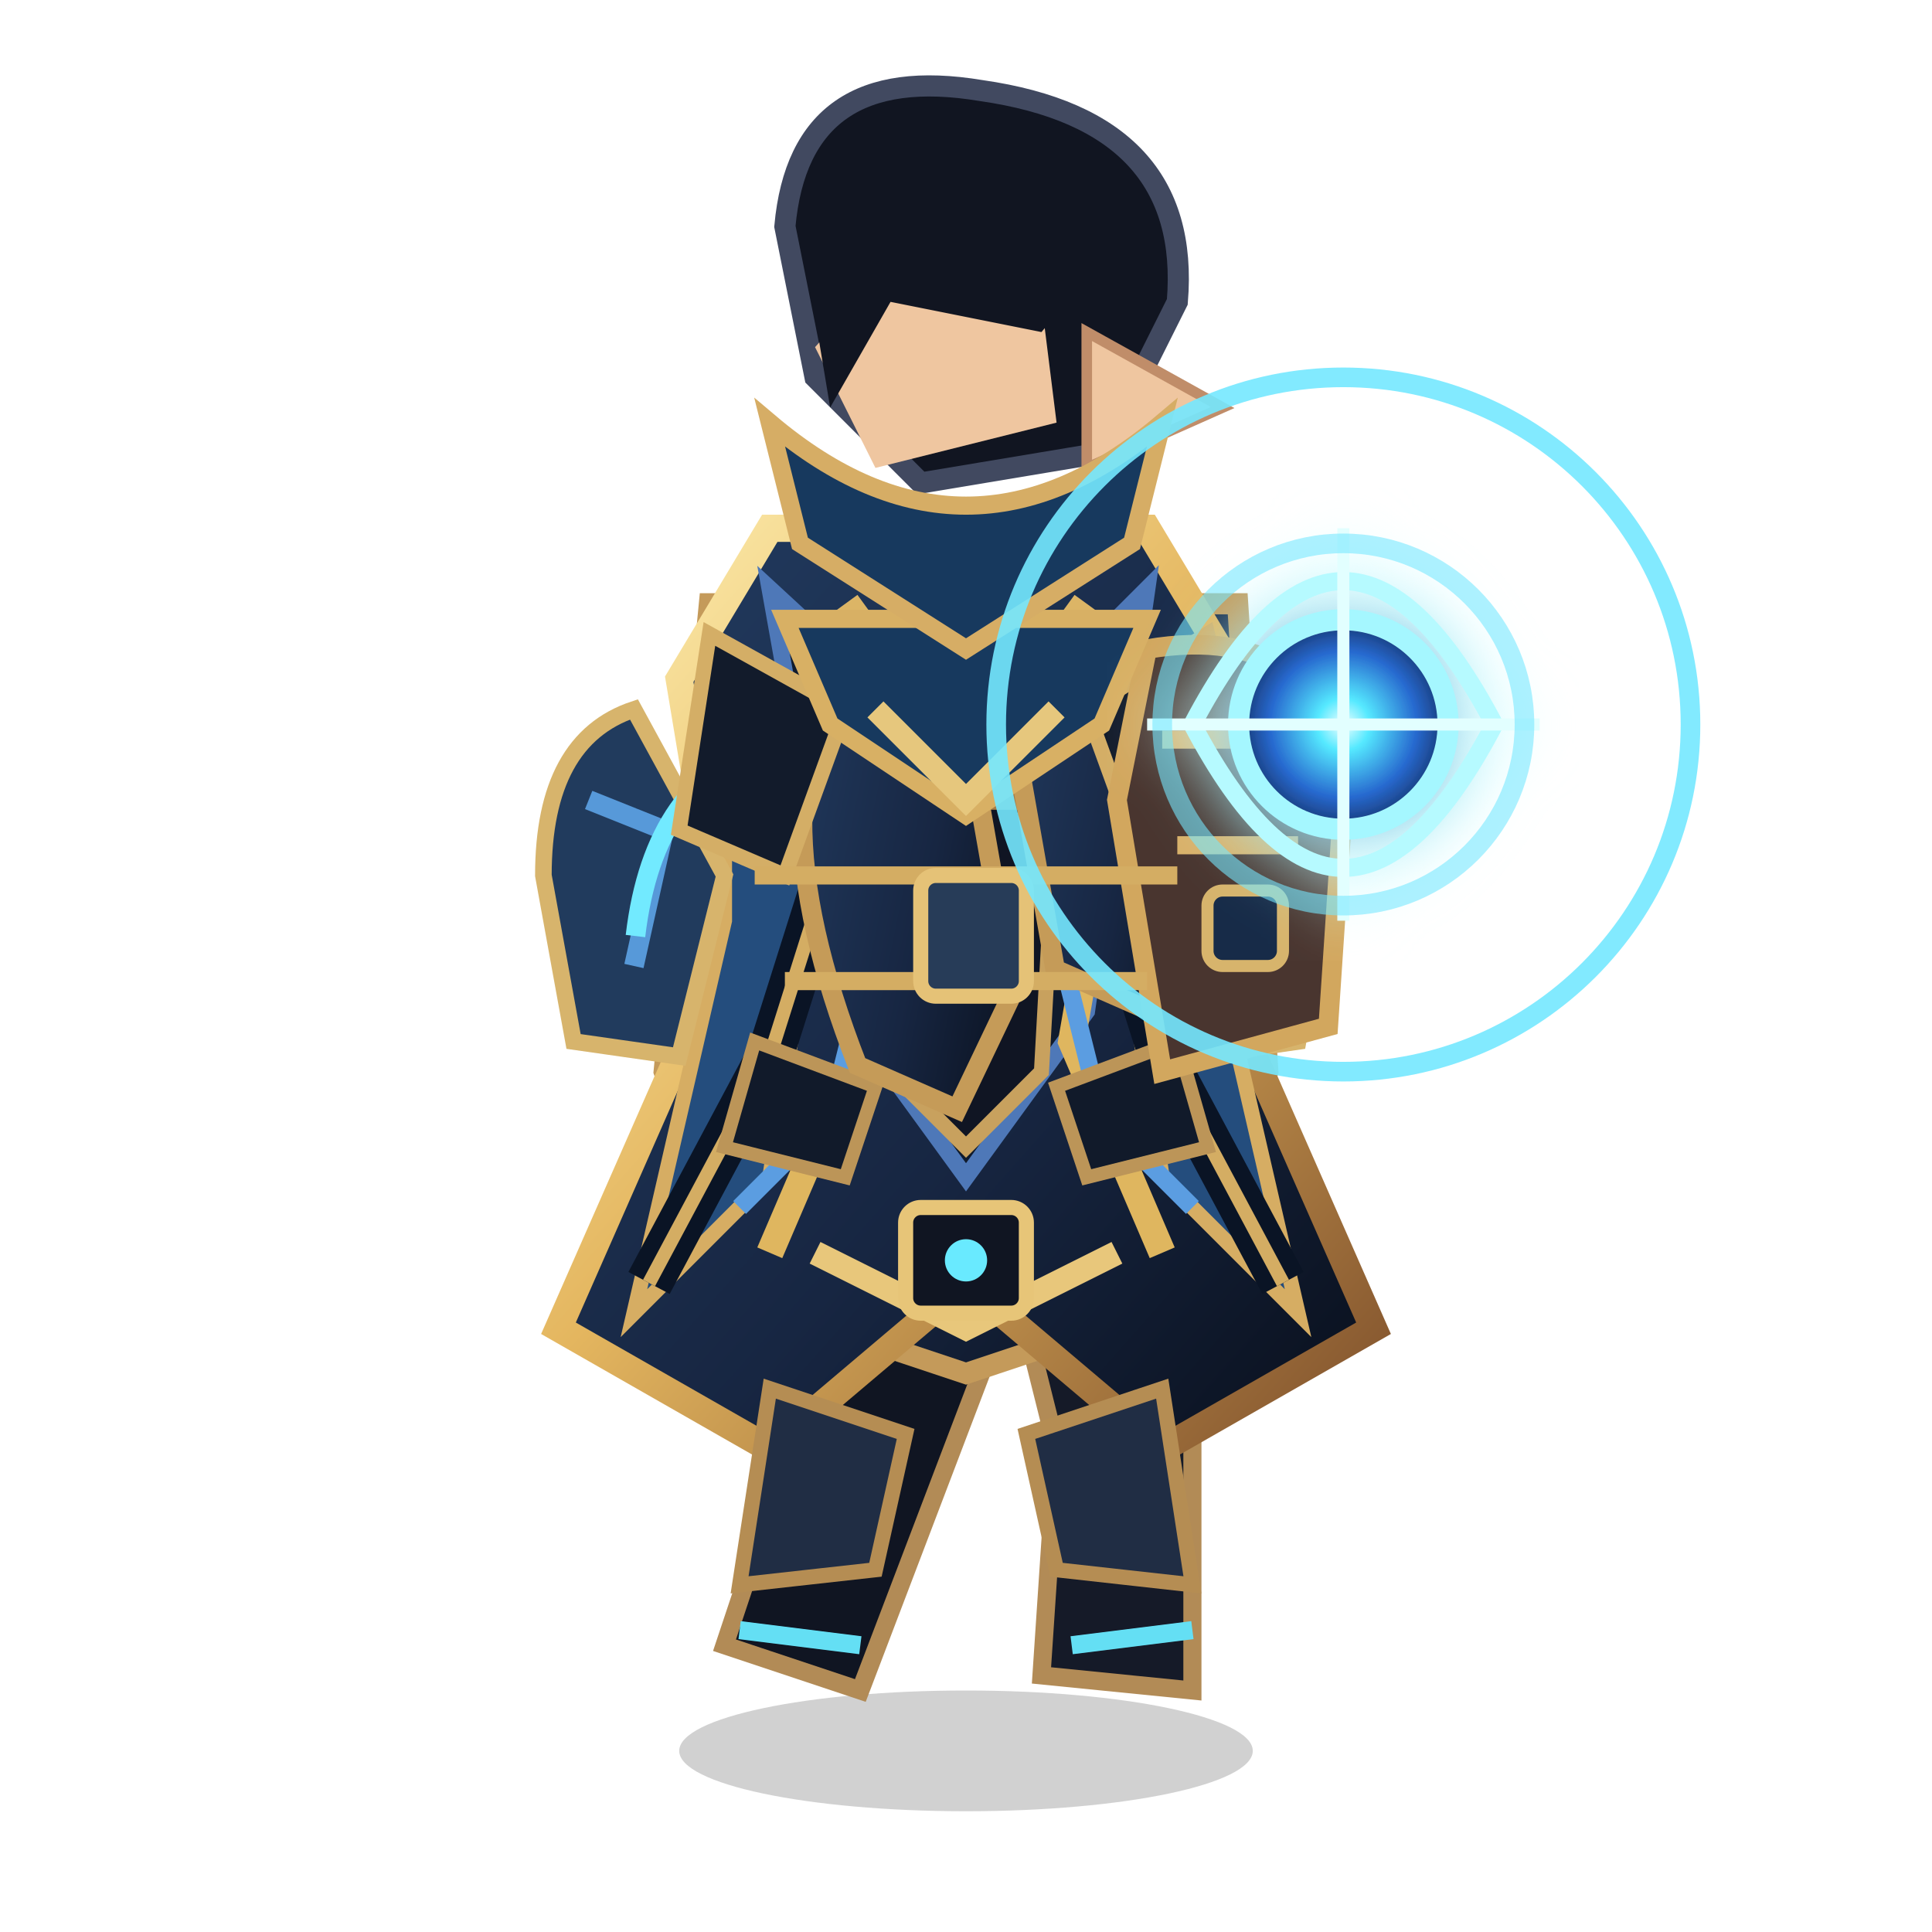
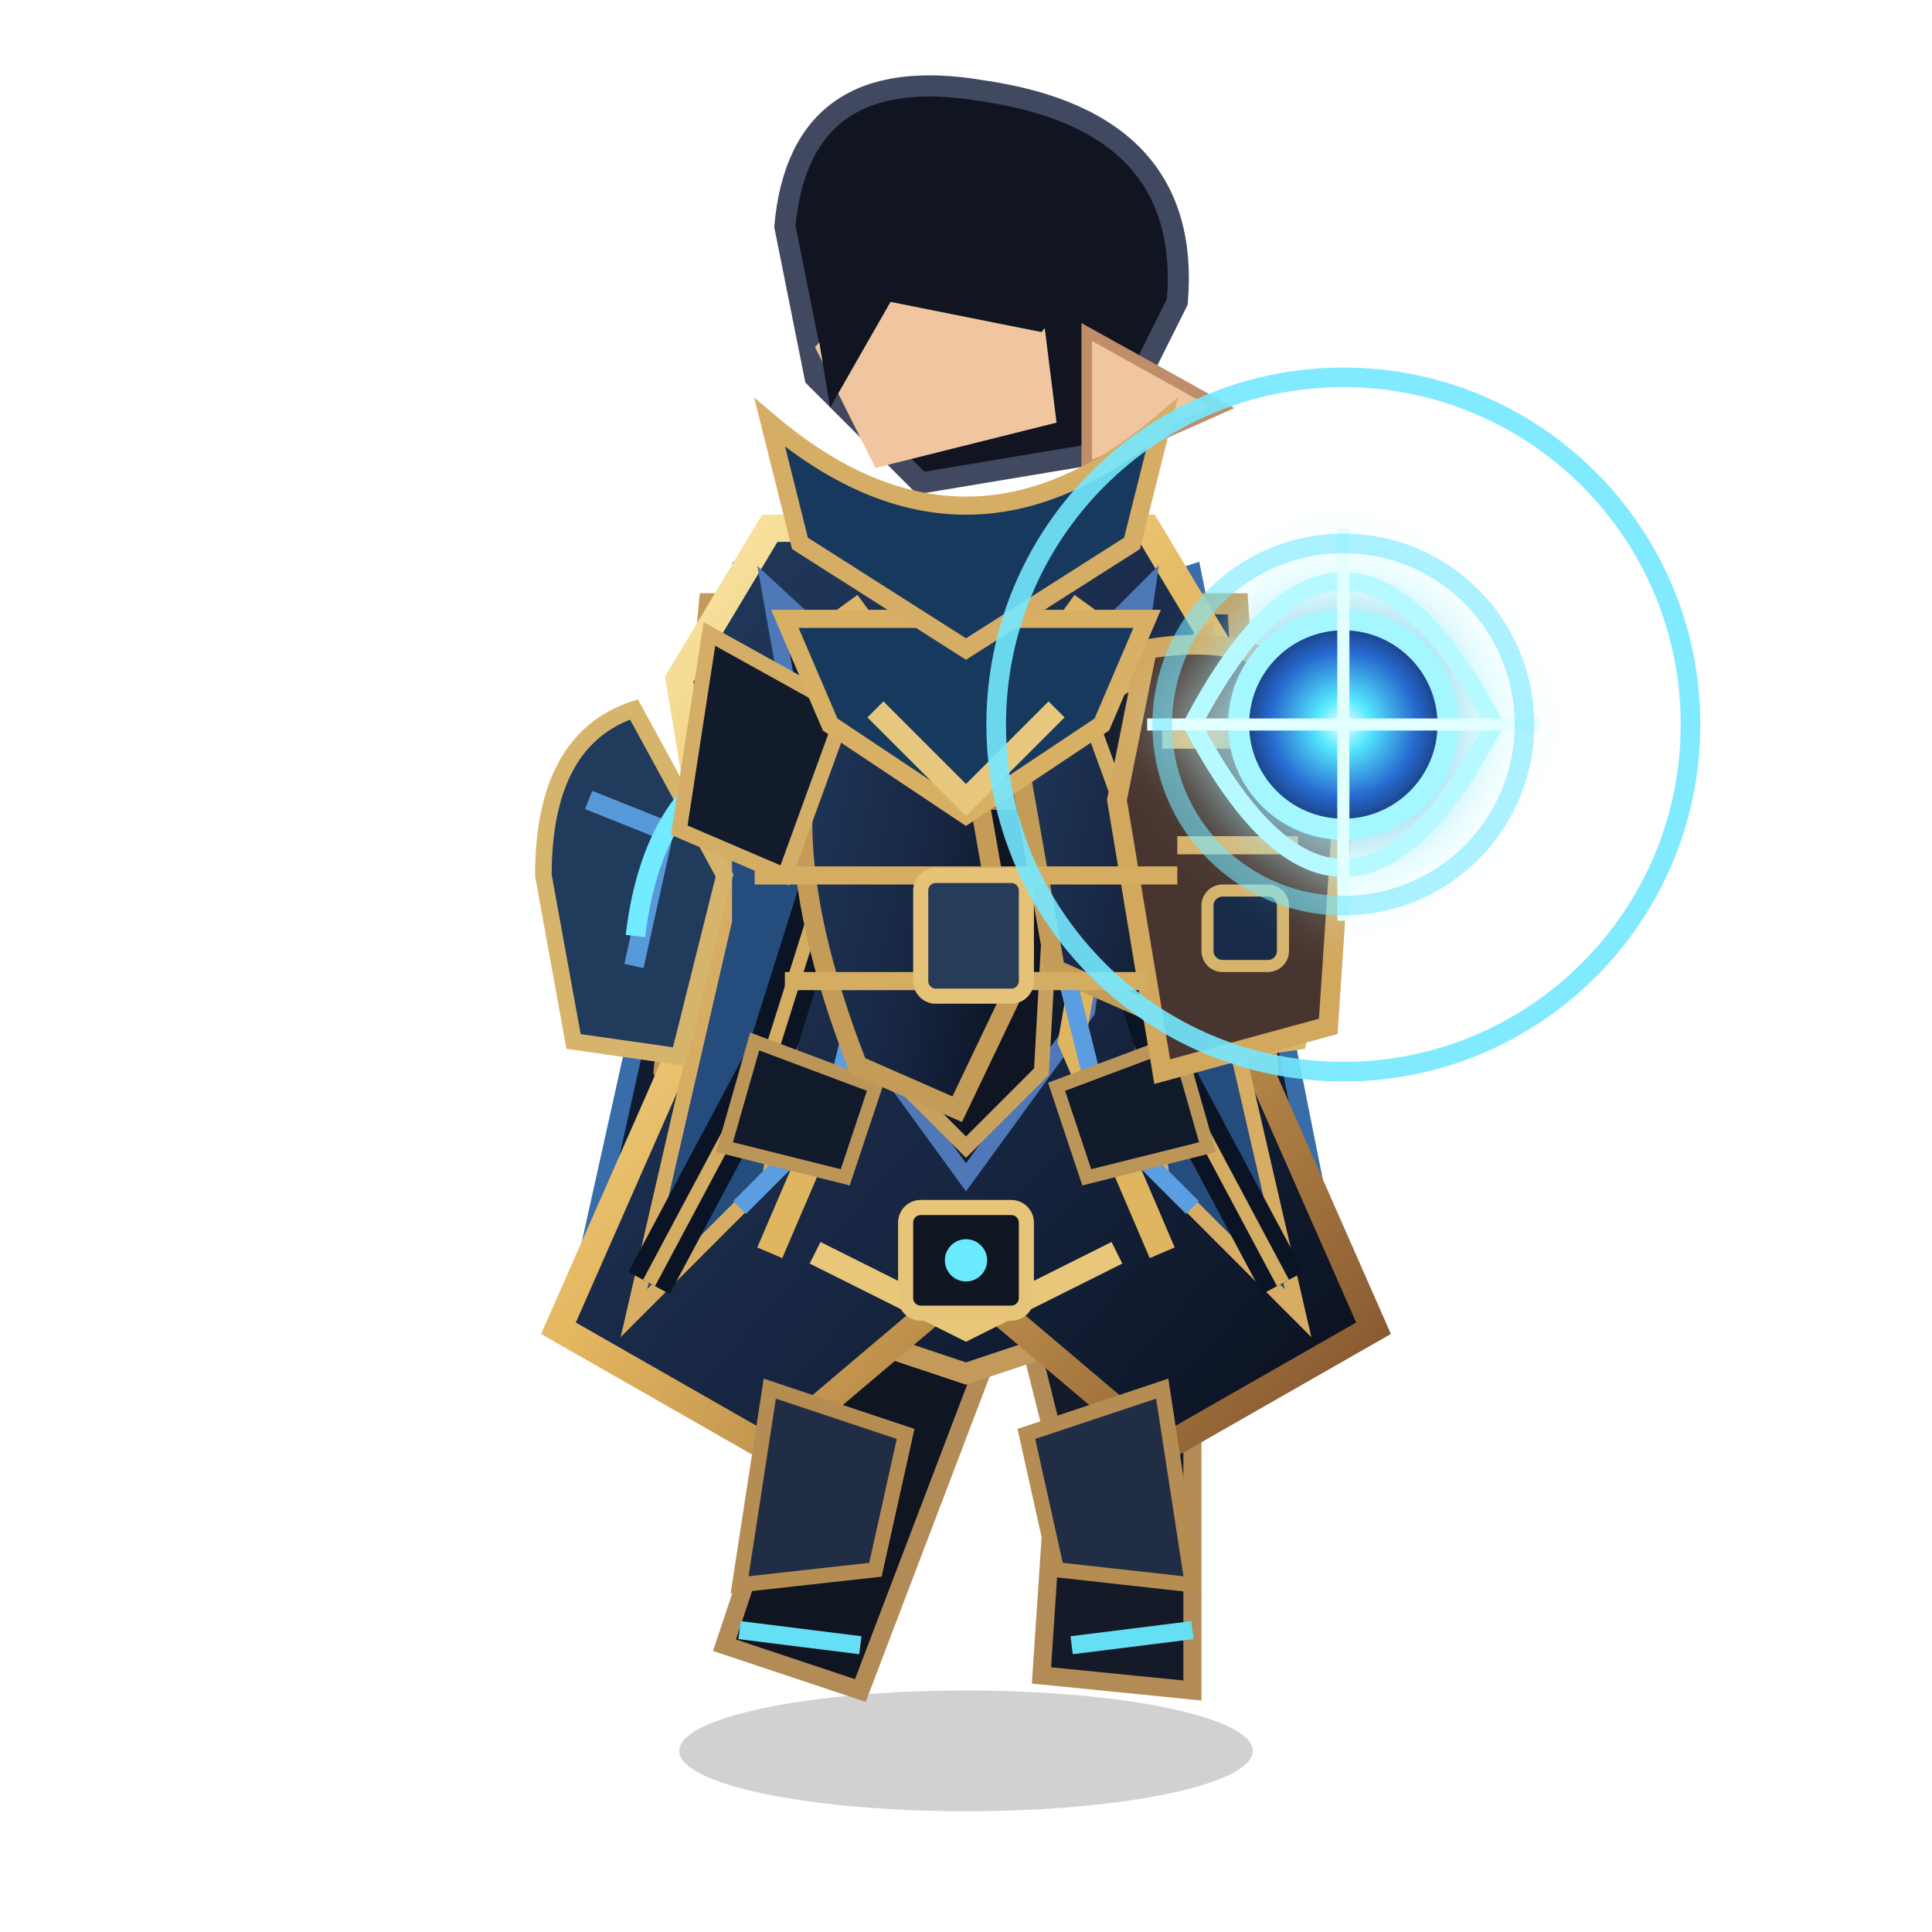
<svg xmlns="http://www.w3.org/2000/svg" width="128" height="128" viewBox="0 0 128 128" role="img" aria-label="Researcher left echoCast frame 4">
  <defs>
    <linearGradient id="coat" x1="0" y1="0" x2="1" y2="1">
      <stop offset="0" stop-color="#223c61" />
      <stop offset=".58" stop-color="#172642" />
      <stop offset="1" stop-color="#090f1b" />
    </linearGradient>
    <linearGradient id="gold" x1="0" y1="0" x2="1" y2="1">
      <stop stop-color="#fff0b2" />
      <stop offset=".45" stop-color="#e4b65f" />
      <stop offset="1" stop-color="#80512c" />
    </linearGradient>
    <radialGradient id="orb">
      <stop stop-color="#f0ffff" />
      <stop offset=".25" stop-color="#55e9ff" />
      <stop offset=".7" stop-color="#2769cf" />
      <stop offset="1" stop-color="#18366e" />
    </radialGradient>
    <linearGradient id="skin" x1="0" y1="0" x2="1" y2="1">
      <stop stop-color="#ffe0bd" />
      <stop offset="1" stop-color="#efc6a0" />
    </linearGradient>
    <filter id="glow">
      <feGaussianBlur stdDeviation="2.1" result="b" />
      <feMerge>
        <feMergeNode in="b" />
        <feMergeNode in="SourceGraphic" />
      </feMerge>
    </filter>
  </defs>
  <ellipse cx="64" cy="116" rx="19" ry="4" fill="#000" opacity=".18" />
  <g transform="translate(0 0)">
+     <path d="M49 38 Q64 43 79 38 L88 83 Q79 91 74 92 L64 84 L54 92 Q43 91 39 83 Z" fill="#101b31" stroke="#386da9" stroke-width="1.2" />
+     <path d="M44 81 L54 87 L64 80 L74 87 L84 81" fill="none" stroke="#b58a4d" stroke-width="1" />
    <path d="M55 74 L53 94 L48 109 L57 112 L65 91 L66 75 Z" fill="#101522" stroke="#b28b56" stroke-width="1.2" />
    <path d="M65 76 L70 96 L69 111 L79 112 L79 94 L74 74 Z" fill="#151a28" stroke="#b28b56" stroke-width="1.2" />
    <path d="M47 40 L82 40 L84 71 L79 86 L64 91 L49 86 L44 71 Z" fill="url(#coat)" stroke="#c49a5a" stroke-width="1.4" />
    <path d="M51 35 L76 35 L82 45 L80 63 L91 88 L77 96 L64 85 L51 96 L37 88 L48 63 L45 45 Z" fill="url(#coat)" stroke="url(#gold)" stroke-width="1.8" />
    <path d="M51 39 L64 51 L76 39 L72 67 L64 78 L56 67 Z" fill="#101b2d" stroke="#4e78b8" stroke-width="1.1" />
    <path d="M48 49 L55 52 L51 78 L42 87 L48 61 Z M78 49 L73 52 L77 78 L86 87 L80 61 Z" fill="#244d7d" stroke="#d6ad63" stroke-width="1" />
    <path d="M56 40 L64 51 L72 40" fill="none" stroke="#dcb566" stroke-width="2" />
    <path d="M58 53 L70 53 L69 71 L64 76 L59 71 Z" fill="#101523" stroke="#c8a15e" stroke-width="1" />
    <path d="M53 46 L57 69 L51 83 M75 46 L71 69 L77 83" fill="none" stroke="#dfb65f" stroke-width="1.8" />
    <path d="M47 53 L81 53" stroke="#a47b47" stroke-width="1.3" />
    <path d="M47 44 L57 51 L51 70 L43 85 M81 44 L71 51 L77 70 L85 85" fill="none" stroke="#0a1425" stroke-width="3.1" />
    <path d="M47 44 L57 51 L51 70 L43 85 M81 44 L71 51 L77 70 L85 85" fill="none" stroke="#d4ad63" stroke-width=".9" />
    <path d="M54 54 L59 58 L55 74 L49 80 M74 54 L69 58 L73 74 L79 80" fill="none" stroke="#5b9de1" stroke-width="1.2" />
    <path d="M54 83 L64 88 L74 83" fill="none" stroke="#e8c77b" stroke-width="1.6" />
    <rect x="60" y="80" width="8" height="7" rx="1" fill="#101522" stroke="#e7c578" stroke-width="1" />
    <circle cx="64" cy="83.5" r="1.4" fill="#69eaff" />
    <path d="M42 47 Q36 49 36 58 L38 69 L45 70 L48 58 Z" fill="#213b5d" stroke="#d7b46c" stroke-width="1.1" />
    <path d="M39 53 L44 55 L42 64" fill="none" stroke="#5799d9" stroke-width="1.3" />
    <path d="M81 47 Q88 49 88 58 L86 69 L79 70 L76 58 Z" fill="#172944" stroke="#d7b46c" stroke-width="1.1" />
    <path d="M80 54 L85 56 L83 64" fill="none" stroke="#5799d9" stroke-width="1.3" />
    <path d="M50 69 L58 72 L56 78 L48 76 Z M70 72 L78 69 L80 76 L72 78 Z" fill="#111a2a" stroke="#bc9558" stroke-width=".9" />
    <path d="M51 92 L60 95 L58 104 L49 105 Z M68 95 L77 92 L79 105 L70 104 Z" fill="#202d44" stroke="#b58d53" stroke-width="1" />
    <path d="M49 108 L57 109 M71 109 L79 108" stroke="#64dff4" stroke-width="1.2" />
    <g transform="rotate(-10 64 48)">
      <path d="M58 42 Q49 49 53 69 L59 73 L64 66 L64 49 Z" fill="url(#coat)" stroke="#c59b58" stroke-width="1.3" />
      <path d="M70 43 Q80 48 77 62 L73 69 L67 65 L67 50 Z" fill="url(#coat)" stroke="#c59b58" stroke-width="1.3" />
      <path d="M40 58 Q43 48 51 47 M88 58 Q85 48 77 47" stroke="#72eaff" stroke-width="1.3" fill="none" />
    </g>
    <path d="M47 42 L56 47 L52 58 L45 55 Z M80 42 L72 47 L76 58 L83 55 Z" fill="#121b2b" stroke="#d4ae66" stroke-width="1" />
    <path d="M76 43 Q88 41 89 53 L88 68 L77 71 L74 53 Z" fill="#49352f" stroke="#d2a75e" stroke-width="1.3" />
    <path d="M77 49 L87 49 M78 56 L86 56" stroke="#d9b16a" stroke-width="1.2" />
    <rect x="80" y="59" width="5" height="5" rx="1" fill="#172b48" stroke="#d7b46c" stroke-width=".8" />
    <path d="M52 41 L76 41 L73 48 L64 54 L55 48 Z" fill="#17395e" stroke="#d8b064" stroke-width="1.2" />
    <path d="M58 47 L64 53 L70 47" fill="none" stroke="#e6c77d" stroke-width="1.5" />
    <path d="M50 58 L78 58 M52 65 L76 65" stroke="#d4ad63" stroke-width="1.2" />
    <rect x="61" y="58" width="7" height="8" rx="1" fill="#273c58" stroke="#e5c277" stroke-width="1" />
    <path d="M52 15 Q53 4 65 6 Q79 8 78 20 L73 30 L61 32 L54 25 Z" fill="#111521" stroke="#414960" stroke-width="1.4" />
    <path d="M72 22 L81 27 L72 31 Z" fill="#efc6a0" stroke="#c08d69" stroke-width=".7" />
    <path d="M54 23 Q60 16 69 20 L70 28 L58 31 Z" fill="#efc6a0" />
    <path d="M53 15 Q63 5 74 16 L69 22 L59 20 L55 27 Z" fill="#111521" />
    <path d="M51 28 Q64 39 77 28 L75 36 L64 43 L53 36 Z" fill="#17395e" stroke="#d6ad65" stroke-width="1.2" />
    <g filter="url(#glow)">
      <circle cx="89" cy="48" r="6.94" fill="url(#orb)" stroke="#a5f7ff" stroke-width="1.4" />
      <path d="M79 48 Q89 29 99 48 Q89 67 79 48" fill="none" stroke="#b6faff" stroke-width="1.2" />
      <path d="M76 48 L102 48 M89 35 L89 61" stroke="#e2ffff" stroke-width=".8" />
    </g>
    <g fill="none" stroke="#74e8ff" stroke-width="1.3" opacity=".9">
      <circle cx="89" cy="48" r="23" />
      <circle cx="89" cy="48" r="12" opacity=".65" />
    </g>
  </g>
</svg>
